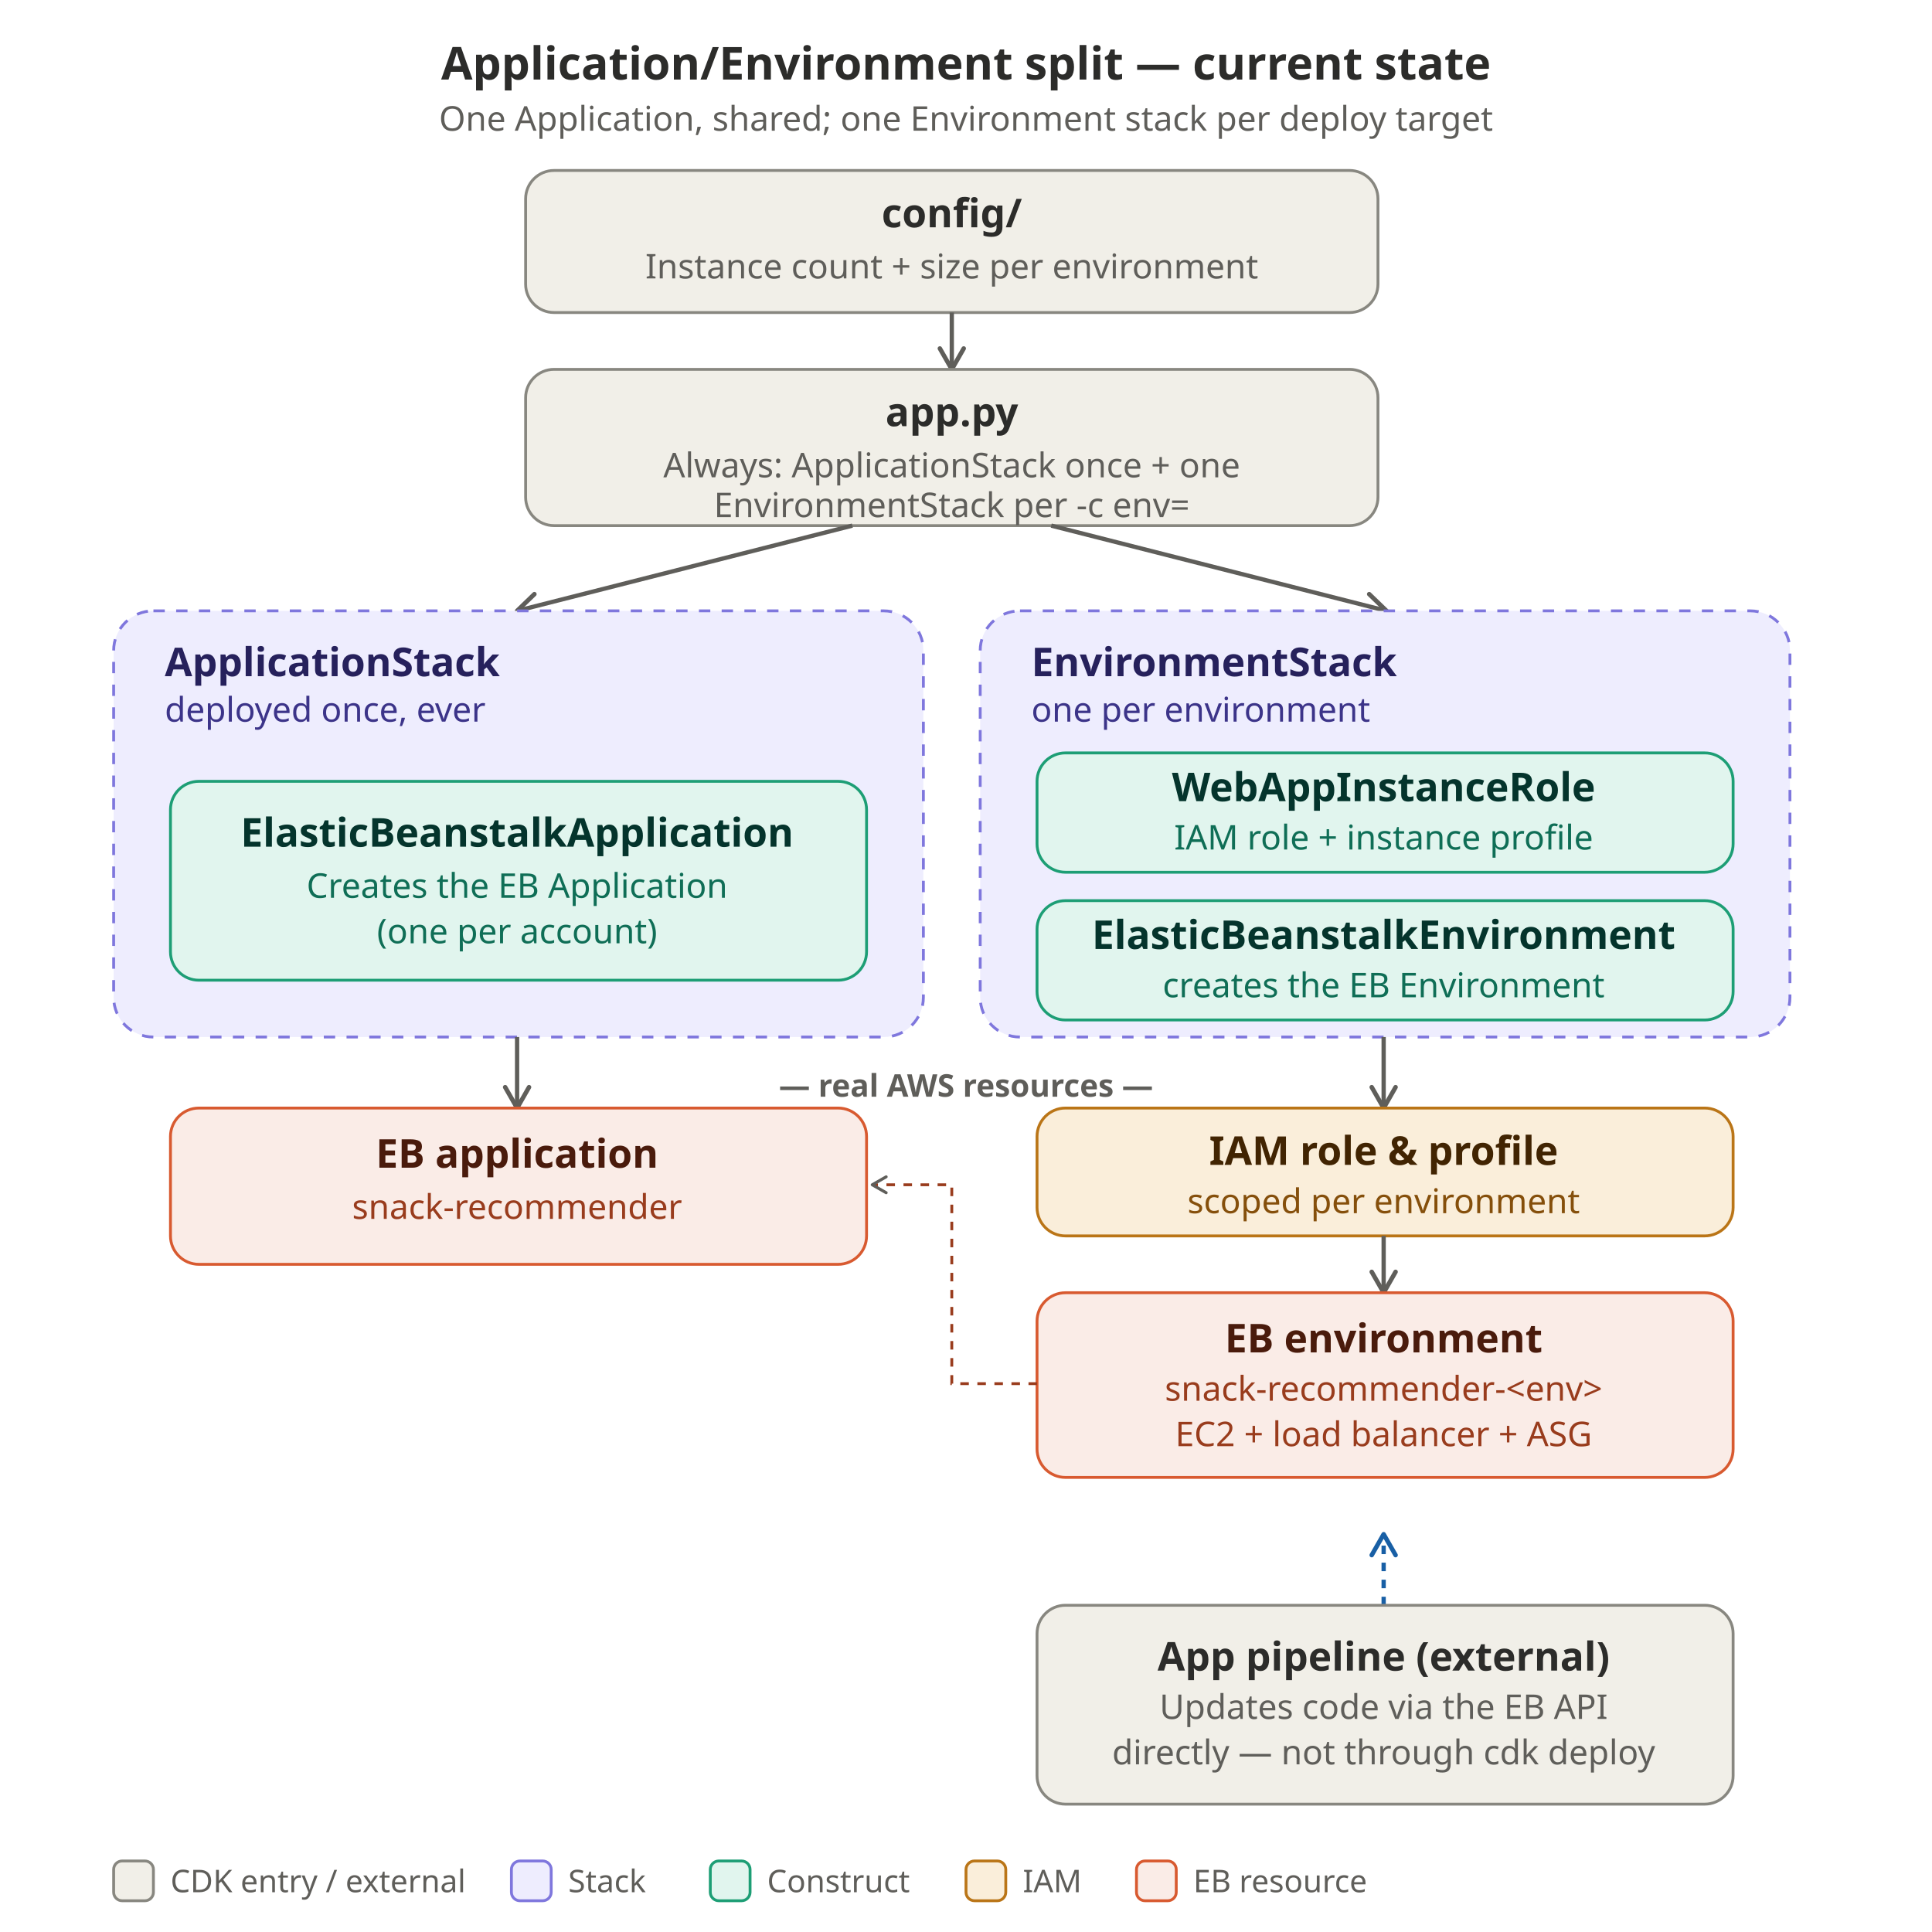
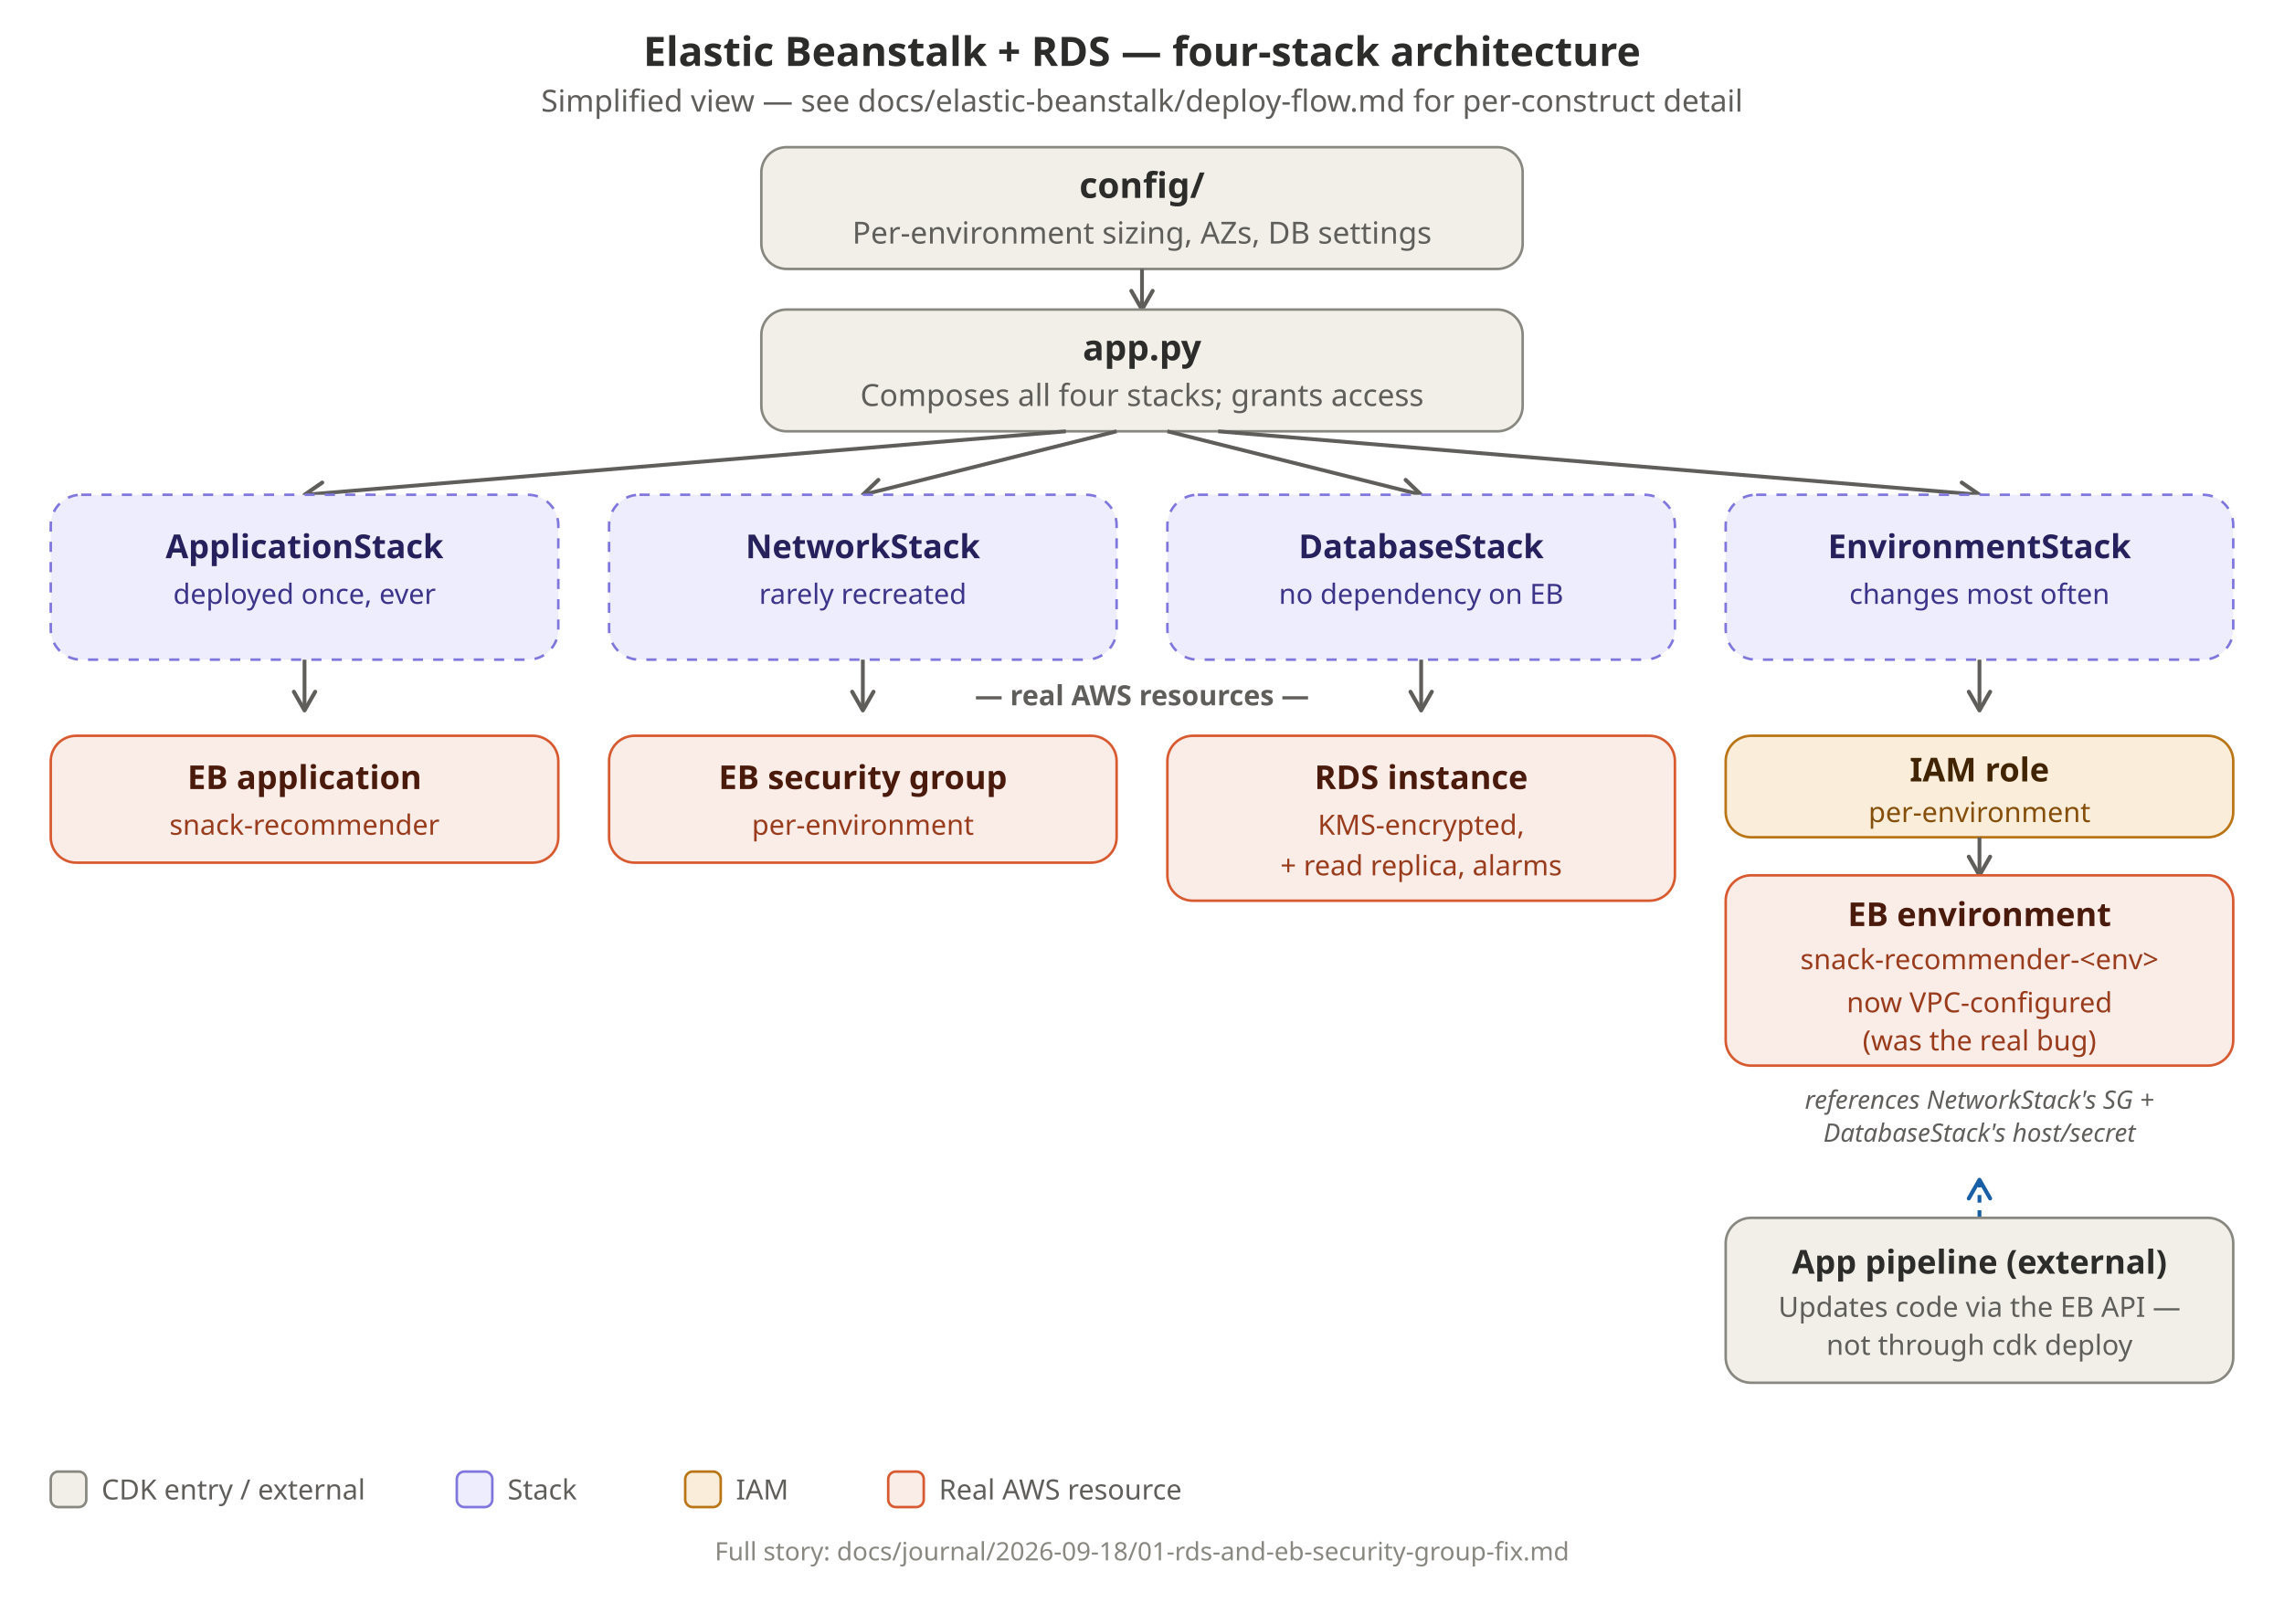
- <svg xmlns="http://www.w3.org/2000/svg" width="680" height="680" viewBox="0 0 680 680" role="img">
+ <svg xmlns="http://www.w3.org/2000/svg" width="900" height="640" viewBox="0 0 900 640" role="img">
  <defs>
    <marker id="arrow" viewBox="0 0 10 10" refX="8" refY="5" markerWidth="7" markerHeight="7" orient="auto-start-reverse">
      <path d="M1 1L8 5L1 9" fill="none" stroke="#5f5e5a" stroke-width="1.5" stroke-linecap="round" stroke-linejoin="round" />
-     </marker>
-     <marker id="arrow-amber" viewBox="0 0 10 10" refX="8" refY="5" markerWidth="7" markerHeight="7" orient="auto-start-reverse">
-       <path d="M1 1L8 5L1 9" fill="none" stroke="#854f0b" stroke-width="1.5" stroke-linecap="round" stroke-linejoin="round" />
    </marker>
    <marker id="arrow-blue" viewBox="0 0 10 10" refX="8" refY="5" markerWidth="7" markerHeight="7" orient="auto-start-reverse">
      <path d="M1 1L8 5L1 9" fill="none" stroke="#185fa5" stroke-width="1.5" stroke-linecap="round" stroke-linejoin="round" />
    </marker>
  </defs>
-   <text x="340" y="28" text-anchor="middle" font-family="sans-serif" font-size="16" font-weight="600" fill="#2c2c2a">Application/Environment split — current state</text>
-   <text x="340" y="46" text-anchor="middle" font-family="sans-serif" font-size="12" fill="#5f5e5a">One Application, shared; one Environment stack per deploy target</text>
-   <rect x="185" y="60" width="300" height="50" rx="10" fill="#F1EFE8" stroke="#888780" stroke-width="1" />
-   <text x="335" y="80" text-anchor="middle" font-family="sans-serif" font-size="14" font-weight="600" fill="#2c2c2a">config/</text>
-   <text x="335" y="98" text-anchor="middle" font-family="sans-serif" font-size="12" fill="#5f5e5a">Instance count + size per environment</text>
-   <line x1="335" y1="110" x2="335" y2="130" stroke="#5f5e5a" stroke-width="1.5" marker-end="url(#arrow)" />
-   <rect x="185" y="130" width="300" height="55" rx="10" fill="#F1EFE8" stroke="#888780" stroke-width="1" />
-   <text x="335" y="150" text-anchor="middle" font-family="sans-serif" font-size="14" font-weight="600" fill="#2c2c2a">app.py</text>
-   <text x="335" y="168" text-anchor="middle" font-family="sans-serif" font-size="12" fill="#5f5e5a">Always: ApplicationStack once + one</text>
-   <text x="335" y="182" text-anchor="middle" font-family="sans-serif" font-size="12" fill="#5f5e5a">EnvironmentStack per -c env=</text>
-   <line x1="300" y1="185" x2="182" y2="215" stroke="#5f5e5a" stroke-width="1.5" marker-end="url(#arrow)" />
-   <line x1="370" y1="185" x2="488" y2="215" stroke="#5f5e5a" stroke-width="1.5" marker-end="url(#arrow)" />
-   <rect x="40" y="215" width="285" height="150" rx="14" fill="#EEEDFE" stroke="#7f77dd" stroke-width="1" stroke-dasharray="4 4" />
-   <text x="58" y="238" font-family="sans-serif" font-size="14" font-weight="600" fill="#26215c">ApplicationStack</text>
-   <text x="58" y="254" font-family="sans-serif" font-size="12" fill="#3c3489">deployed once, ever</text>
-   <rect x="60" y="275" width="245" height="70" rx="10" fill="#E1F5EE" stroke="#1d9e75" stroke-width="1" />
-   <text x="182" y="298" text-anchor="middle" font-family="sans-serif" font-size="14" font-weight="600" fill="#04342c">ElasticBeanstalkApplication</text>
-   <text x="182" y="316" text-anchor="middle" font-family="sans-serif" font-size="12" fill="#0f6e56">Creates the EB Application</text>
-   <text x="182" y="332" text-anchor="middle" font-family="sans-serif" font-size="12" fill="#0f6e56">(one per account)</text>
-   <rect x="345" y="215" width="285" height="150" rx="14" fill="#EEEDFE" stroke="#7f77dd" stroke-width="1" stroke-dasharray="4 4" />
-   <text x="363" y="238" font-family="sans-serif" font-size="14" font-weight="600" fill="#26215c">EnvironmentStack</text>
-   <text x="363" y="254" font-family="sans-serif" font-size="12" fill="#3c3489">one per environment</text>
-   <rect x="365" y="265" width="245" height="42" rx="10" fill="#E1F5EE" stroke="#1d9e75" stroke-width="1" />
-   <text x="487" y="282" text-anchor="middle" font-family="sans-serif" font-size="14" font-weight="600" fill="#04342c">WebAppInstanceRole</text>
-   <text x="487" y="299" text-anchor="middle" font-family="sans-serif" font-size="12" fill="#0f6e56">IAM role + instance profile</text>
-   <rect x="365" y="317" width="245" height="42" rx="10" fill="#E1F5EE" stroke="#1d9e75" stroke-width="1" />
-   <text x="487" y="334" text-anchor="middle" font-family="sans-serif" font-size="14" font-weight="600" fill="#04342c">ElasticBeanstalkEnvironment</text>
-   <text x="487" y="351" text-anchor="middle" font-family="sans-serif" font-size="12" fill="#0f6e56">creates the EB Environment</text>
-   <line x1="182" y1="365" x2="182" y2="390" stroke="#5f5e5a" stroke-width="1.5" marker-end="url(#arrow)" />
-   <line x1="487" y1="365" x2="487" y2="390" stroke="#5f5e5a" stroke-width="1.5" marker-end="url(#arrow)" />
-   <text x="340" y="386" text-anchor="middle" font-family="sans-serif" font-size="11" font-weight="600" fill="#5f5e5a">— real AWS resources —</text>
-   <rect x="60" y="390" width="245" height="55" rx="10" fill="#FAECE7" stroke="#D85A30" stroke-width="1" />
-   <text x="182" y="411" text-anchor="middle" font-family="sans-serif" font-size="14" font-weight="600" fill="#4A1B0C">EB application</text>
-   <text x="182" y="429" text-anchor="middle" font-family="sans-serif" font-size="12" fill="#993C1D">snack-recommender</text>
-   <rect x="365" y="390" width="245" height="45" rx="10" fill="#FAEEDA" stroke="#ba7517" stroke-width="1" />
-   <text x="487" y="410" text-anchor="middle" font-family="sans-serif" font-size="14" font-weight="600" fill="#412402">IAM role &amp; profile</text>
-   <text x="487" y="427" text-anchor="middle" font-family="sans-serif" font-size="12" fill="#854f0b">scoped per environment</text>
-   <line x1="487" y1="435" x2="487" y2="455" stroke="#5f5e5a" stroke-width="1.5" marker-end="url(#arrow)" />
-   <rect x="365" y="455" width="245" height="65" rx="10" fill="#FAECE7" stroke="#D85A30" stroke-width="1" />
-   <text x="487" y="476" text-anchor="middle" font-family="sans-serif" font-size="14" font-weight="600" fill="#4A1B0C">EB environment</text>
-   <text x="487" y="493" text-anchor="middle" font-family="sans-serif" font-size="12" fill="#993C1D">snack-recommender-&lt;env&gt;</text>
-   <text x="487" y="509" text-anchor="middle" font-family="sans-serif" font-size="12" fill="#993C1D">EC2 + load balancer + ASG</text>
-   <path d="M 365 487 L 335 487 L 335 417 L 307 417" fill="none" stroke="#993C1D" stroke-width="1" stroke-dasharray="3 3" marker-end="url(#arrow)" />
-   <line x1="487" y1="565" x2="487" y2="540" stroke="#185fa5" stroke-width="1.5" stroke-dasharray="3 3" marker-end="url(#arrow-blue)" />
-   <rect x="365" y="565" width="245" height="70" rx="10" fill="#F1EFE8" stroke="#888780" stroke-width="1" />
-   <text x="487" y="588" text-anchor="middle" font-family="sans-serif" font-size="14" font-weight="600" fill="#2c2c2a">App pipeline (external)</text>
-   <text x="487" y="605" text-anchor="middle" font-family="sans-serif" font-size="12" fill="#5f5e5a">Updates code via the EB API</text>
-   <text x="487" y="621" text-anchor="middle" font-family="sans-serif" font-size="12" fill="#5f5e5a">directly — not through cdk deploy</text>
-   <rect x="40" y="655" width="14" height="14" rx="3" fill="#F1EFE8" stroke="#888780" />
-   <text x="60" y="666" font-family="sans-serif" font-size="11" fill="#5f5e5a">CDK entry / external</text>
-   <rect x="180" y="655" width="14" height="14" rx="3" fill="#EEEDFE" stroke="#7f77dd" />
-   <text x="200" y="666" font-family="sans-serif" font-size="11" fill="#5f5e5a">Stack</text>
-   <rect x="250" y="655" width="14" height="14" rx="3" fill="#E1F5EE" stroke="#1d9e75" />
-   <text x="270" y="666" font-family="sans-serif" font-size="11" fill="#5f5e5a">Construct</text>
-   <rect x="340" y="655" width="14" height="14" rx="3" fill="#FAEEDA" stroke="#ba7517" />
-   <text x="360" y="666" font-family="sans-serif" font-size="11" fill="#5f5e5a">IAM</text>
-   <rect x="400" y="655" width="14" height="14" rx="3" fill="#FAECE7" stroke="#D85A30" />
-   <text x="420" y="666" font-family="sans-serif" font-size="11" fill="#5f5e5a">EB resource</text>
+   <text x="450" y="26" text-anchor="middle" font-family="sans-serif" font-size="16" font-weight="600" fill="#2c2c2a">Elastic Beanstalk + RDS — four-stack architecture</text>
+   <text x="450" y="44" text-anchor="middle" font-family="sans-serif" font-size="12" fill="#5f5e5a">Simplified view — see docs/elastic-beanstalk/deploy-flow.md for per-construct detail</text>
+   <rect x="300" y="58" width="300" height="48" rx="10" fill="#F1EFE8" stroke="#888780" stroke-width="1" />
+   <text x="450" y="78" text-anchor="middle" font-family="sans-serif" font-size="14" font-weight="600" fill="#2c2c2a">config/</text>
+   <text x="450" y="96" text-anchor="middle" font-family="sans-serif" font-size="12" fill="#5f5e5a">Per-environment sizing, AZs, DB settings</text>
+   <line x1="450" y1="106" x2="450" y2="122" stroke="#5f5e5a" stroke-width="1.5" marker-end="url(#arrow)" />
+   <rect x="300" y="122" width="300" height="48" rx="10" fill="#F1EFE8" stroke="#888780" stroke-width="1" />
+   <text x="450" y="142" text-anchor="middle" font-family="sans-serif" font-size="14" font-weight="600" fill="#2c2c2a">app.py</text>
+   <text x="450" y="160" text-anchor="middle" font-family="sans-serif" font-size="12" fill="#5f5e5a">Composes all four stacks; grants access</text>
+   <line x1="420" y1="170" x2="120" y2="195" stroke="#5f5e5a" stroke-width="1.5" marker-end="url(#arrow)" />
+   <line x1="440" y1="170" x2="340" y2="195" stroke="#5f5e5a" stroke-width="1.5" marker-end="url(#arrow)" />
+   <line x1="460" y1="170" x2="560" y2="195" stroke="#5f5e5a" stroke-width="1.5" marker-end="url(#arrow)" />
+   <line x1="480" y1="170" x2="780" y2="195" stroke="#5f5e5a" stroke-width="1.5" marker-end="url(#arrow)" />
+   <rect x="20" y="195" width="200" height="65" rx="12" fill="#EEEDFE" stroke="#7f77dd" stroke-width="1" stroke-dasharray="4 4" />
+   <text x="120" y="220" text-anchor="middle" font-family="sans-serif" font-size="13" font-weight="600" fill="#26215c">ApplicationStack</text>
+   <text x="120" y="238" text-anchor="middle" font-family="sans-serif" font-size="11" fill="#3c3489">deployed once, ever</text>
+   <rect x="240" y="195" width="200" height="65" rx="12" fill="#EEEDFE" stroke="#7f77dd" stroke-width="1" stroke-dasharray="4 4" />
+   <text x="340" y="220" text-anchor="middle" font-family="sans-serif" font-size="13" font-weight="600" fill="#26215c">NetworkStack</text>
+   <text x="340" y="238" text-anchor="middle" font-family="sans-serif" font-size="11" fill="#3c3489">rarely recreated</text>
+   <rect x="460" y="195" width="200" height="65" rx="12" fill="#EEEDFE" stroke="#7f77dd" stroke-width="1" stroke-dasharray="4 4" />
+   <text x="560" y="220" text-anchor="middle" font-family="sans-serif" font-size="13" font-weight="600" fill="#26215c">DatabaseStack</text>
+   <text x="560" y="238" text-anchor="middle" font-family="sans-serif" font-size="11" fill="#3c3489">no dependency on EB</text>
+   <rect x="680" y="195" width="200" height="65" rx="12" fill="#EEEDFE" stroke="#7f77dd" stroke-width="1" stroke-dasharray="4 4" />
+   <text x="780" y="220" text-anchor="middle" font-family="sans-serif" font-size="13" font-weight="600" fill="#26215c">EnvironmentStack</text>
+   <text x="780" y="238" text-anchor="middle" font-family="sans-serif" font-size="11" fill="#3c3489">changes most often</text>
+   <line x1="120" y1="260" x2="120" y2="280" stroke="#5f5e5a" stroke-width="1.5" marker-end="url(#arrow)" />
+   <line x1="340" y1="260" x2="340" y2="280" stroke="#5f5e5a" stroke-width="1.5" marker-end="url(#arrow)" />
+   <line x1="560" y1="260" x2="560" y2="280" stroke="#5f5e5a" stroke-width="1.5" marker-end="url(#arrow)" />
+   <line x1="780" y1="260" x2="780" y2="280" stroke="#5f5e5a" stroke-width="1.5" marker-end="url(#arrow)" />
+   <text x="450" y="278" text-anchor="middle" font-family="sans-serif" font-size="11" font-weight="600" fill="#5f5e5a">— real AWS resources —</text>
+   <rect x="20" y="290" width="200" height="50" rx="10" fill="#FAECE7" stroke="#D85A30" stroke-width="1" />
+   <text x="120" y="311" text-anchor="middle" font-family="sans-serif" font-size="13" font-weight="600" fill="#4A1B0C">EB application</text>
+   <text x="120" y="329" text-anchor="middle" font-family="sans-serif" font-size="11" fill="#993C1D">snack-recommender</text>
+   <rect x="240" y="290" width="200" height="50" rx="10" fill="#FAECE7" stroke="#D85A30" stroke-width="1" />
+   <text x="340" y="311" text-anchor="middle" font-family="sans-serif" font-size="13" font-weight="600" fill="#4A1B0C">EB security group</text>
+   <text x="340" y="329" text-anchor="middle" font-family="sans-serif" font-size="11" fill="#993C1D">per-environment</text>
+   <rect x="460" y="290" width="200" height="65" rx="10" fill="#FAECE7" stroke="#D85A30" stroke-width="1" />
+   <text x="560" y="311" text-anchor="middle" font-family="sans-serif" font-size="13" font-weight="600" fill="#4A1B0C">RDS instance</text>
+   <text x="560" y="329" text-anchor="middle" font-family="sans-serif" font-size="11" fill="#993C1D">KMS-encrypted,</text>
+   <text x="560" y="345" text-anchor="middle" font-family="sans-serif" font-size="11" fill="#993C1D">+ read replica, alarms</text>
+   <rect x="680" y="290" width="200" height="40" rx="10" fill="#FAEEDA" stroke="#ba7517" stroke-width="1" />
+   <text x="780" y="308" text-anchor="middle" font-family="sans-serif" font-size="13" font-weight="600" fill="#412402">IAM role</text>
+   <text x="780" y="324" text-anchor="middle" font-family="sans-serif" font-size="11" fill="#854f0b">per-environment</text>
+   <line x1="780" y1="330" x2="780" y2="345" stroke="#5f5e5a" stroke-width="1.5" marker-end="url(#arrow)" />
+   <rect x="680" y="345" width="200" height="75" rx="10" fill="#FAECE7" stroke="#D85A30" stroke-width="1" />
+   <text x="780" y="365" text-anchor="middle" font-family="sans-serif" font-size="13" font-weight="600" fill="#4A1B0C">EB environment</text>
+   <text x="780" y="382" text-anchor="middle" font-family="sans-serif" font-size="11" fill="#993C1D">snack-recommender-&lt;env&gt;</text>
+   <text x="780" y="399" text-anchor="middle" font-family="sans-serif" font-size="11" fill="#993C1D">now VPC-configured</text>
+   <text x="780" y="414" text-anchor="middle" font-family="sans-serif" font-size="11" fill="#993C1D">(was the real bug)</text>
+   <text x="780" y="437" text-anchor="middle" font-family="sans-serif" font-size="10" font-style="italic" fill="#5f5e5a">references NetworkStack's SG +</text>
+   <text x="780" y="450" text-anchor="middle" font-family="sans-serif" font-size="10" font-style="italic" fill="#5f5e5a">DatabaseStack's host/secret</text>
+   <line x1="780" y1="480" x2="780" y2="465" stroke="#185fa5" stroke-width="1.5" stroke-dasharray="3 3" marker-end="url(#arrow-blue)" />
+   <rect x="680" y="480" width="200" height="65" rx="10" fill="#F1EFE8" stroke="#888780" stroke-width="1" />
+   <text x="780" y="502" text-anchor="middle" font-family="sans-serif" font-size="13" font-weight="600" fill="#2c2c2a">App pipeline (external)</text>
+   <text x="780" y="519" text-anchor="middle" font-family="sans-serif" font-size="11" fill="#5f5e5a">Updates code via the EB API —</text>
+   <text x="780" y="534" text-anchor="middle" font-family="sans-serif" font-size="11" fill="#5f5e5a">not through cdk deploy</text>
+   <rect x="20" y="580" width="14" height="14" rx="3" fill="#F1EFE8" stroke="#888780" />
+   <text x="40" y="591" font-family="sans-serif" font-size="11" fill="#5f5e5a">CDK entry / external</text>
+   <rect x="180" y="580" width="14" height="14" rx="3" fill="#EEEDFE" stroke="#7f77dd" />
+   <text x="200" y="591" font-family="sans-serif" font-size="11" fill="#5f5e5a">Stack</text>
+   <rect x="270" y="580" width="14" height="14" rx="3" fill="#FAEEDA" stroke="#ba7517" />
+   <text x="290" y="591" font-family="sans-serif" font-size="11" fill="#5f5e5a">IAM</text>
+   <rect x="350" y="580" width="14" height="14" rx="3" fill="#FAECE7" stroke="#D85A30" />
+   <text x="370" y="591" font-family="sans-serif" font-size="11" fill="#5f5e5a">Real AWS resource</text>
+   <text x="450" y="615" text-anchor="middle" font-family="sans-serif" font-size="10" fill="#888780">Full story: docs/journal/2026-09-18/01-rds-and-eb-security-group-fix.md</text>
</svg>
